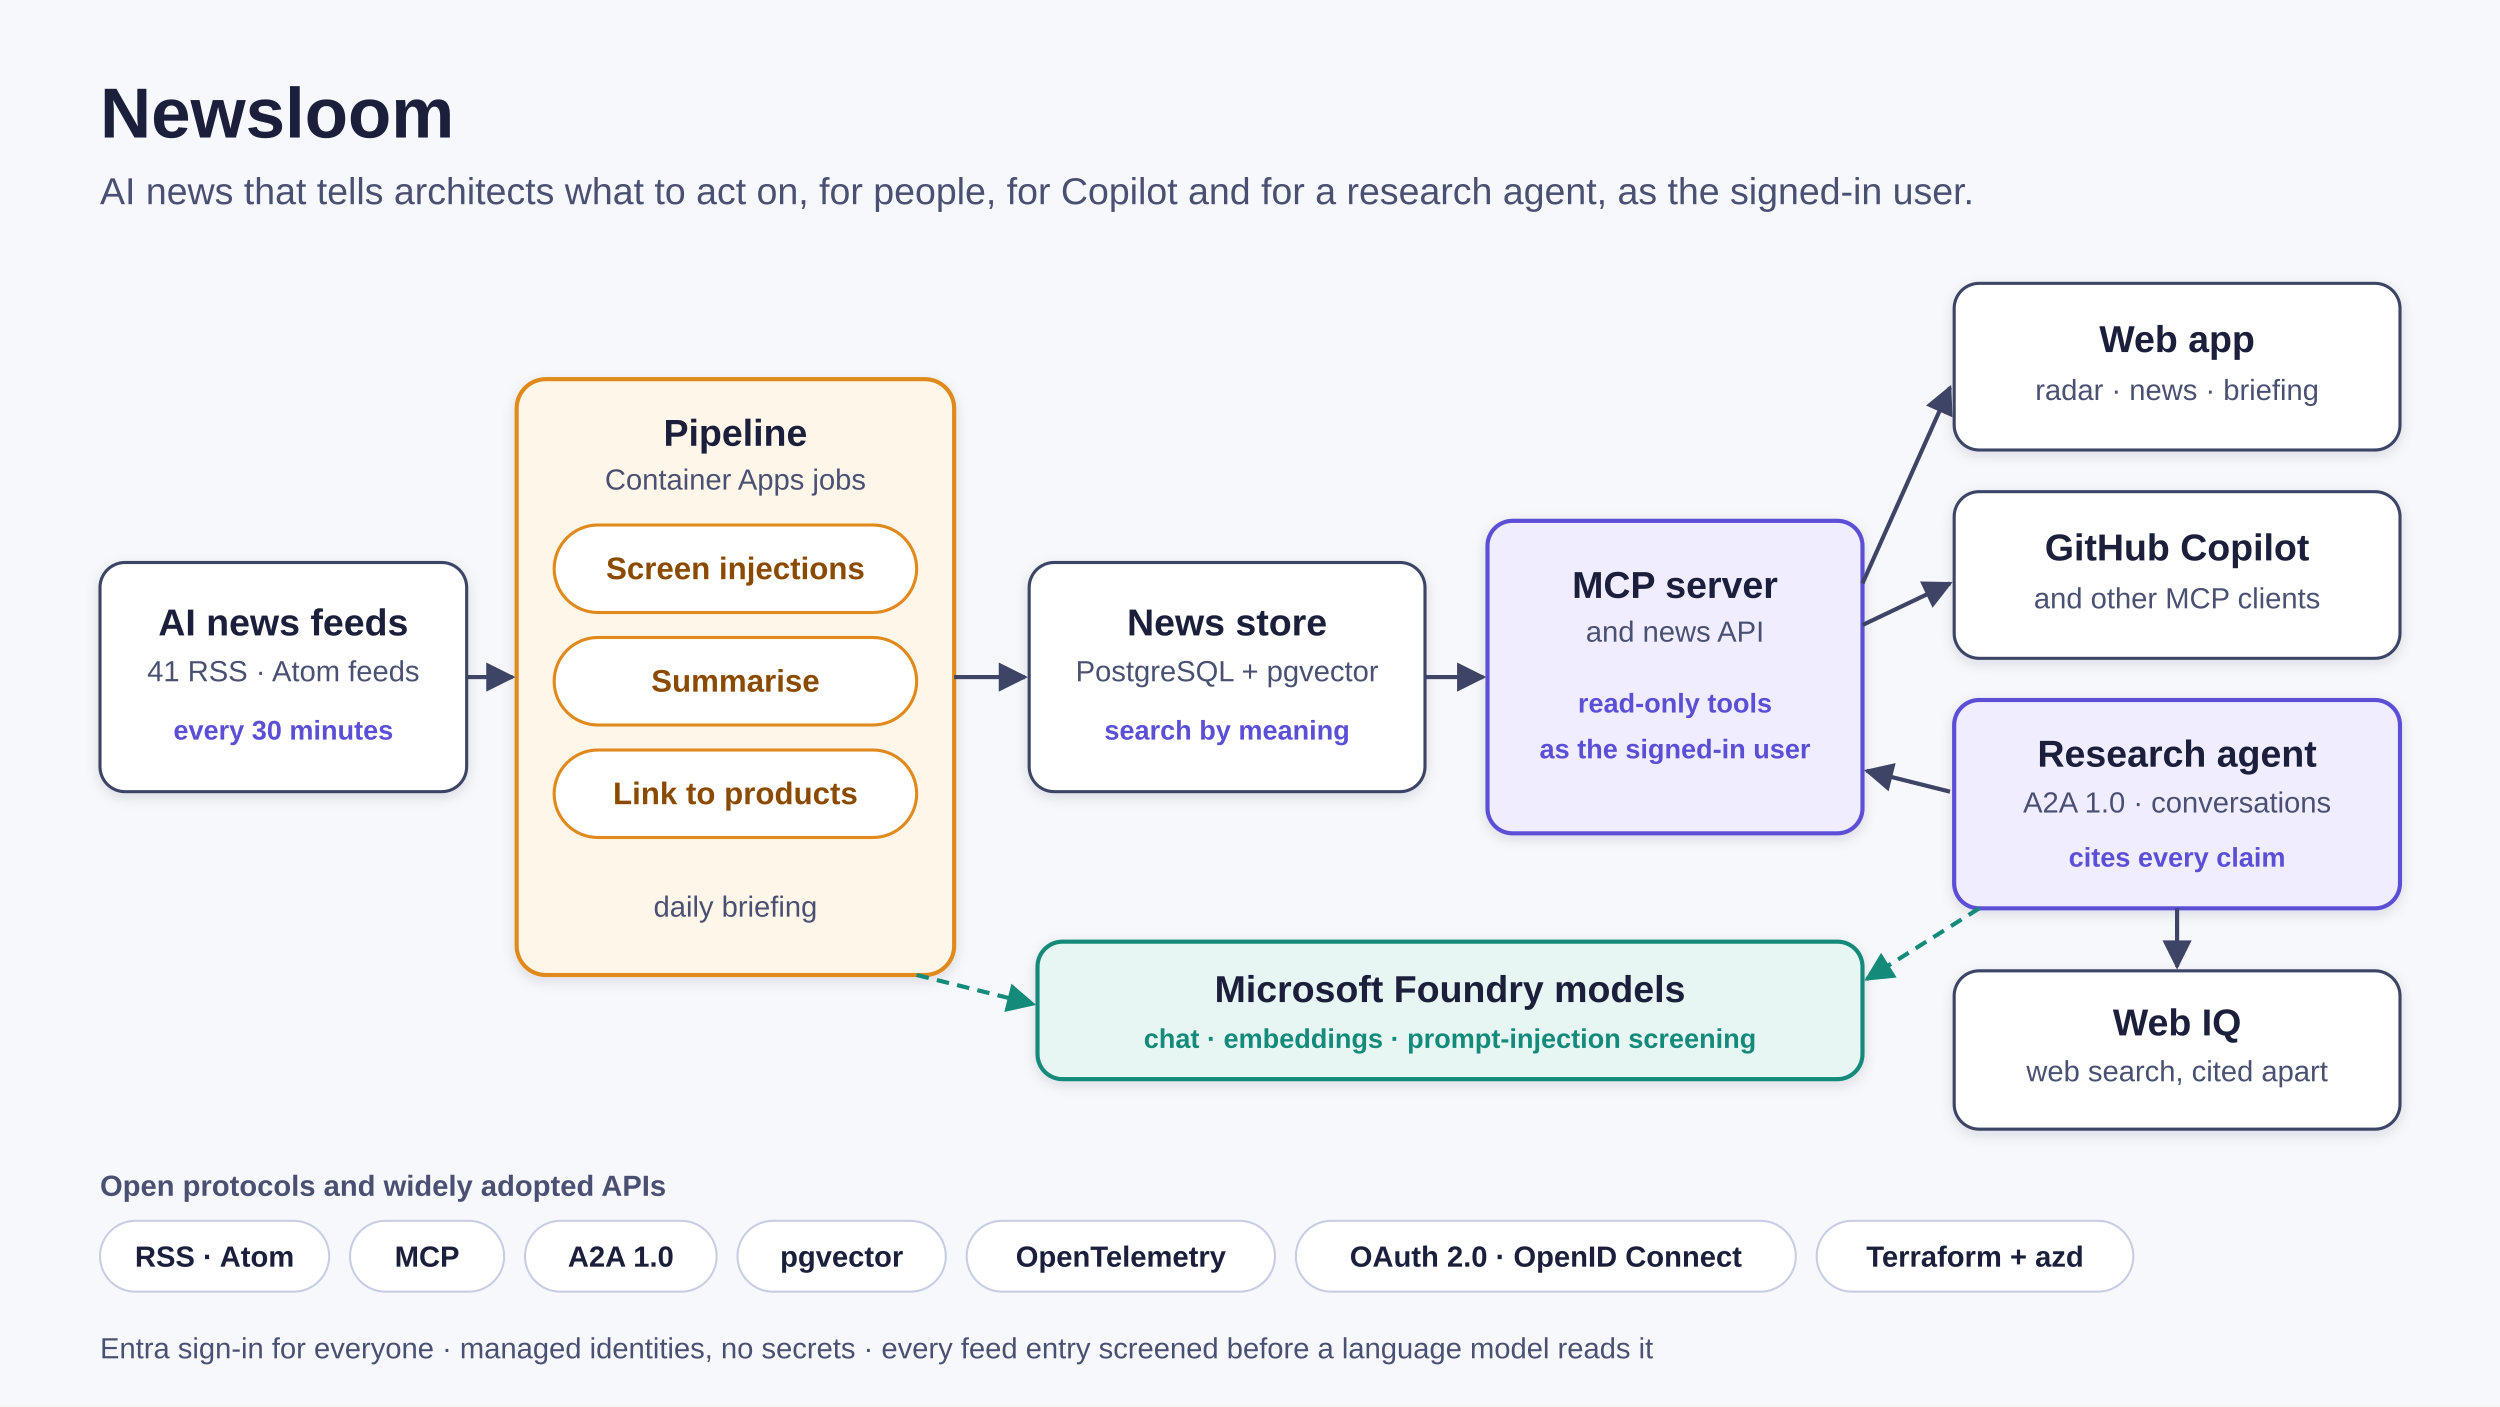
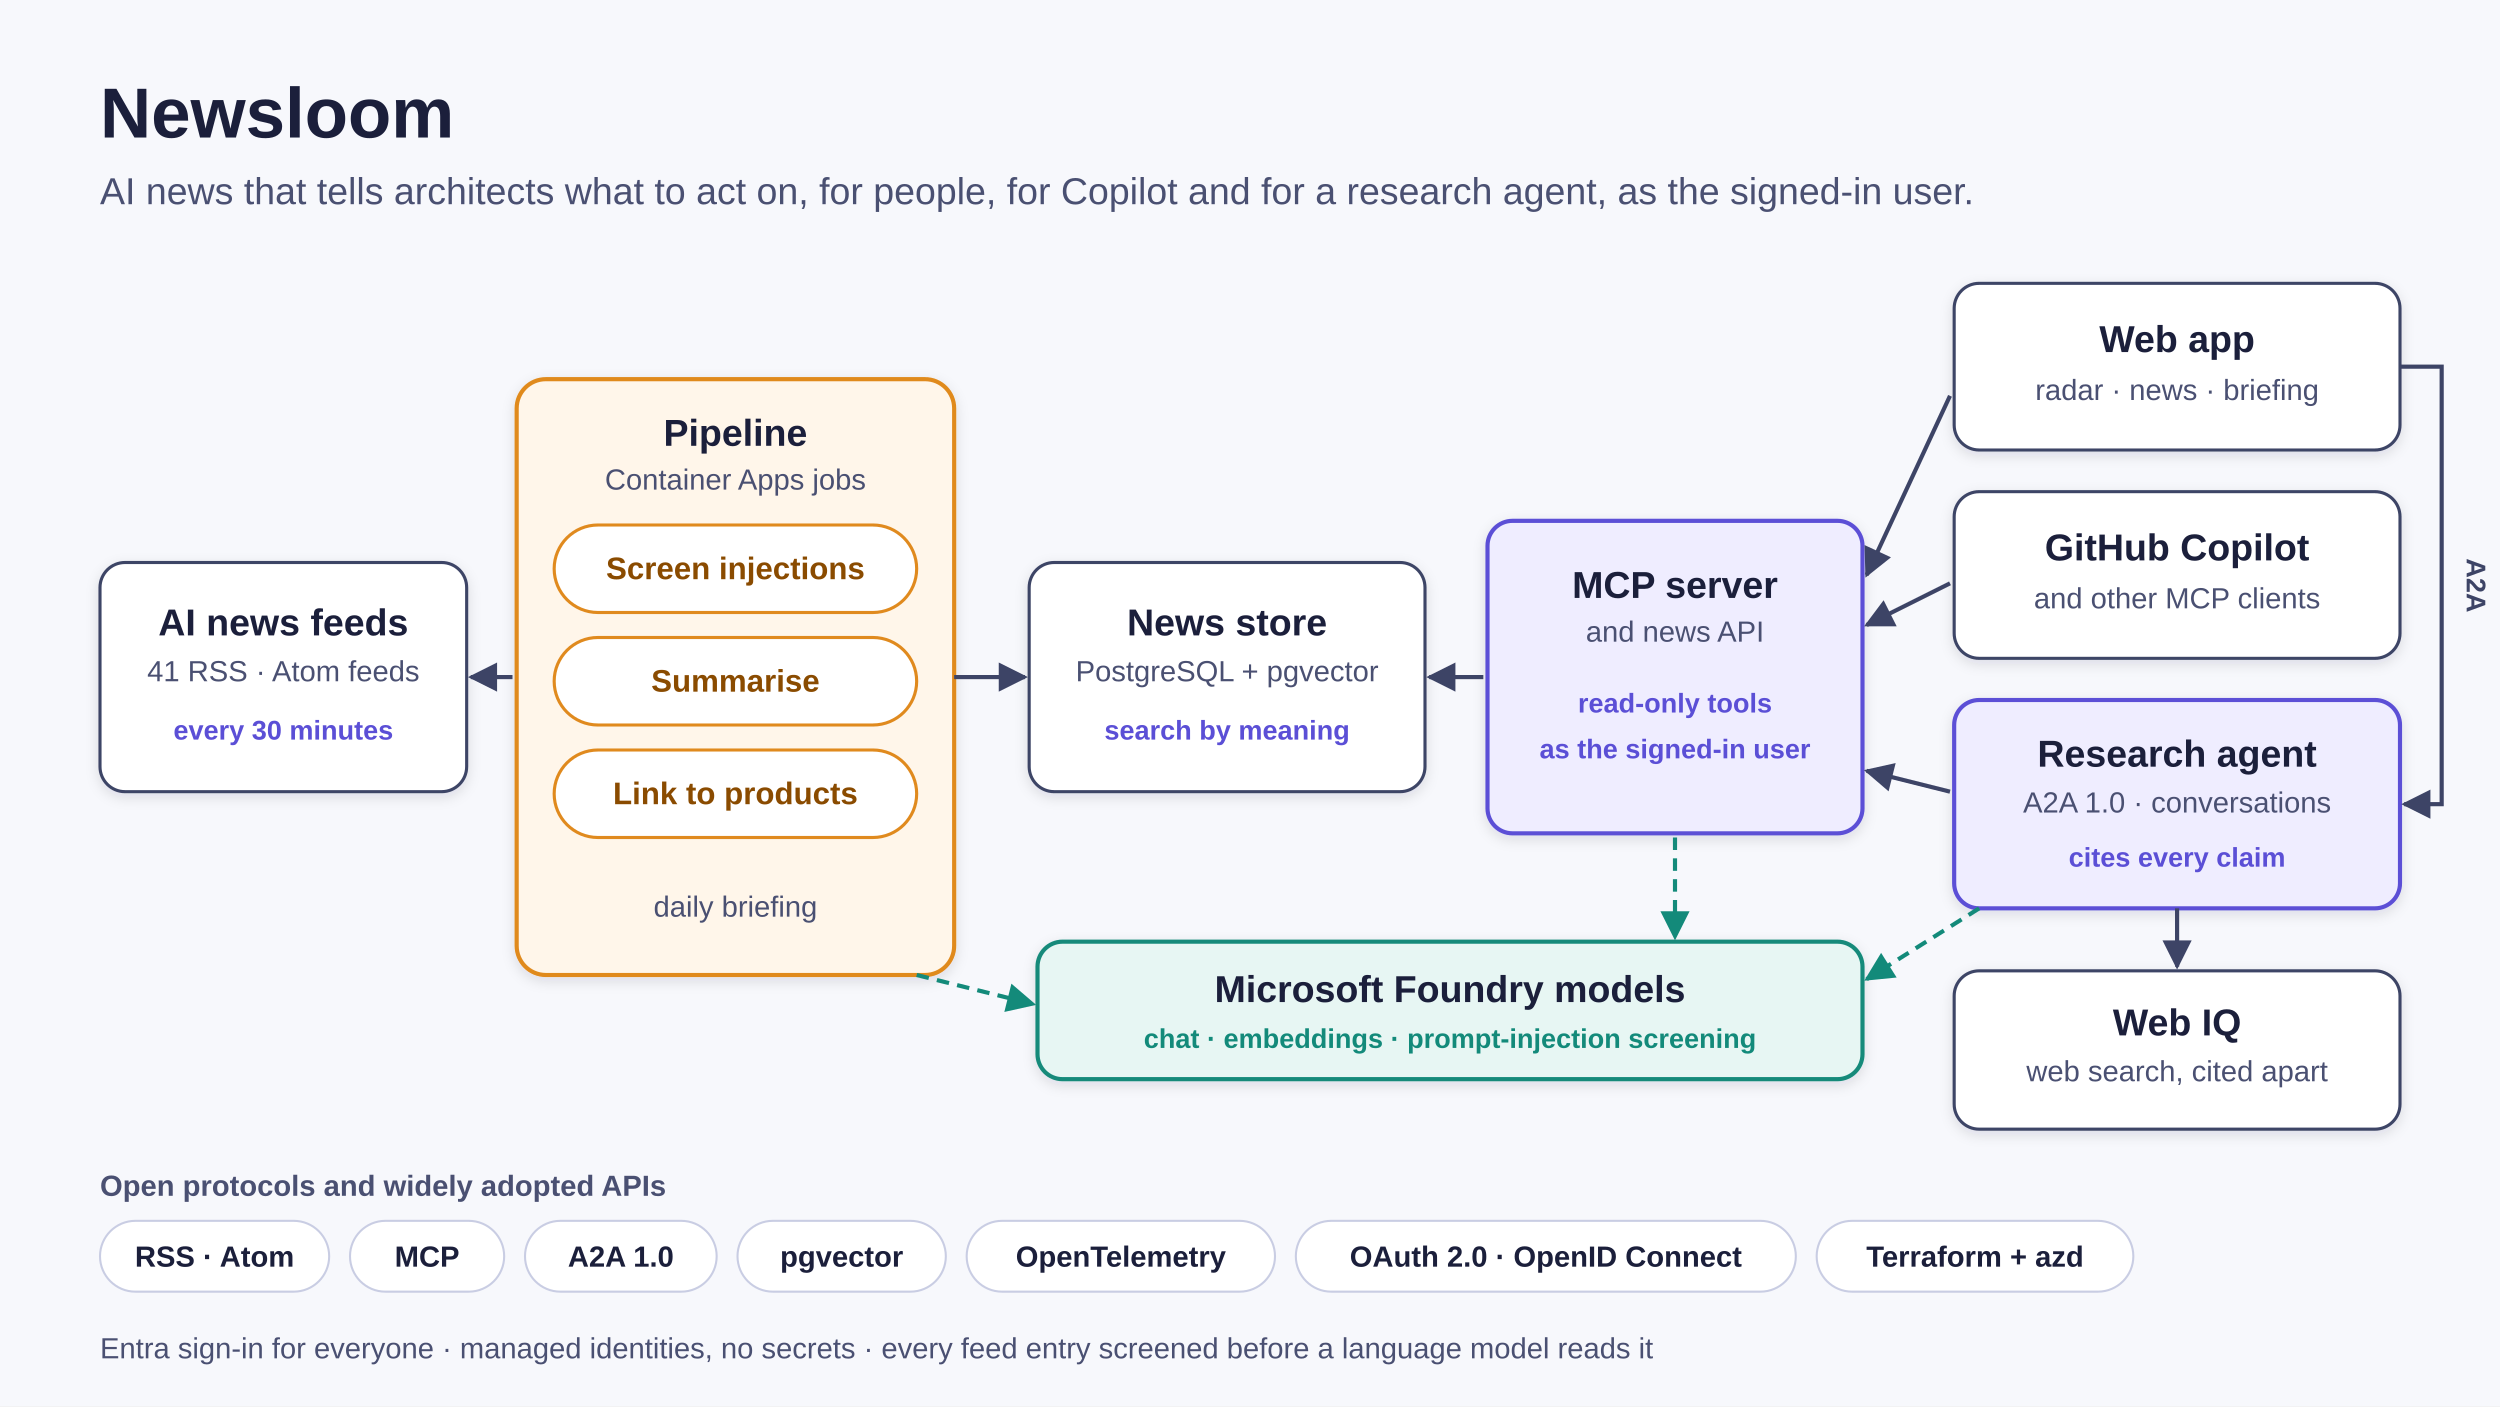
<svg xmlns="http://www.w3.org/2000/svg" font-family="Segoe UI, Helvetica Neue, Arial, sans-serif" width="1200" height="675" viewBox="0 0 1200 675" role="img" aria-labelledby="title desc">
  <defs>
    <marker id="arrow" viewBox="0 0 10 10" refX="9" refY="5" markerWidth="7" markerHeight="7" orient="auto-start-reverse">
      <path d="M0,0 L10,5 L0,10 z" fill="#3d4466" />
    </marker>
    <marker id="arrow-teal" viewBox="0 0 10 10" refX="9" refY="5" markerWidth="7" markerHeight="7" orient="auto-start-reverse">
      <path d="M0,0 L10,5 L0,10 z" fill="#138a7a" />
    </marker>
    <filter id="shadow" x="-10%" y="-10%" width="120%" height="130%">
      <feDropShadow dx="0" dy="2" stdDeviation="3" flood-color="#1b1f3b" flood-opacity="0.12" />
    </filter>
  </defs>
  <style>
    text { fill: #1b1f3b; }
    .title { font-size: 34px; font-weight: 700; }
    .subtitle { font-size: 18px; fill: #4a5072; }
    .name { font-size: 18px; font-weight: 700; }
    .kind { font-size: 14px; fill: #4a5072; }
    .note { font-size: 13px; fill: #5b4fd6; font-weight: 600; }
    .edge { font-size: 13px; fill: #3d4466; font-weight: 600; }
    .pill { font-size: 15px; font-weight: 700; fill: #8a4b00; }
    .chip { font-size: 14px; font-weight: 600; fill: #1b1f3b; }
    .footer { font-size: 14px; fill: #4a5072; }
    .models { font-size: 13px; fill: #138a7a; font-weight: 600; }
  </style>
  <rect width="1200" height="675" fill="#f7f8fc" />
  <text class="title" x="48" y="66">Newsloom</text>
  <text class="subtitle" x="48" y="98">AI news that tells architects what to act on, for people, for Copilot and for a research agent, as the signed-in user.</text>
  <g filter="url(#shadow)">
    <rect x="48" y="270" width="176" height="110" rx="12" fill="#ffffff" stroke="#3d4466" stroke-width="1.5" />
  </g>
  <text class="name" x="136" y="305" text-anchor="middle">AI news feeds</text>
  <text class="kind" x="136" y="327" text-anchor="middle">41 RSS · Atom feeds</text>
  <text class="note" x="136" y="355" text-anchor="middle">every 30 minutes</text>
  <g filter="url(#shadow)">
    <rect x="248" y="182" width="210" height="286" rx="14" fill="#fff6ea" stroke="#e08a1e" stroke-width="2" />
  </g>
  <text class="name" x="353" y="214" text-anchor="middle">Pipeline</text>
  <text class="kind" x="353" y="235" text-anchor="middle">Container Apps jobs</text>
  <rect x="266" y="252" width="174" height="42" rx="21" fill="#ffffff" stroke="#e08a1e" stroke-width="1.5" />
  <text class="pill" x="353" y="278" text-anchor="middle">Screen injections</text>
  <rect x="266" y="306" width="174" height="42" rx="21" fill="#ffffff" stroke="#e08a1e" stroke-width="1.5" />
  <text class="pill" x="353" y="332" text-anchor="middle">Summarise</text>
  <rect x="266" y="360" width="174" height="42" rx="21" fill="#ffffff" stroke="#e08a1e" stroke-width="1.5" />
  <text class="pill" x="353" y="386" text-anchor="middle">Link to products</text>
  <text class="kind" x="353" y="440" text-anchor="middle">daily briefing</text>
  <g filter="url(#shadow)">
    <rect x="494" y="270" width="190" height="110" rx="12" fill="#ffffff" stroke="#3d4466" stroke-width="1.5" />
  </g>
  <text class="name" x="589" y="305" text-anchor="middle">News store</text>
  <text class="kind" x="589" y="327" text-anchor="middle">PostgreSQL + pgvector</text>
  <text class="note" x="589" y="355" text-anchor="middle">search by meaning</text>
  <g filter="url(#shadow)">
    <rect x="714" y="250" width="180" height="150" rx="12" fill="#efedff" stroke="#5b4fd6" stroke-width="2" />
  </g>
  <text class="name" x="804" y="287" text-anchor="middle">MCP server</text>
  <text class="kind" x="804" y="308" text-anchor="middle">and news API</text>
  <text class="note" x="804" y="342" text-anchor="middle">read-only tools</text>
  <text class="note" x="804" y="364" text-anchor="middle">as the signed-in user</text>
  <g filter="url(#shadow)">
    <rect x="938" y="136" width="214" height="80" rx="12" fill="#ffffff" stroke="#3d4466" stroke-width="1.5" />
  </g>
  <text class="name" x="1045" y="169" text-anchor="middle">Web app</text>
  <text class="kind" x="1045" y="192" text-anchor="middle">radar · news · briefing</text>
  <g filter="url(#shadow)">
    <rect x="938" y="236" width="214" height="80" rx="12" fill="#ffffff" stroke="#3d4466" stroke-width="1.5" />
  </g>
  <text class="name" x="1045" y="269" text-anchor="middle">GitHub Copilot</text>
  <text class="kind" x="1045" y="292" text-anchor="middle">and other MCP clients</text>
  <g filter="url(#shadow)">
    <rect x="938" y="336" width="214" height="100" rx="12" fill="#efedff" stroke="#5b4fd6" stroke-width="2" />
  </g>
  <text class="name" x="1045" y="368" text-anchor="middle">Research agent</text>
  <text class="kind" x="1045" y="390" text-anchor="middle">A2A 1.0 · conversations</text>
  <text class="note" x="1045" y="416" text-anchor="middle">cites every claim</text>
  <g filter="url(#shadow)">
    <rect x="938" y="466" width="214" height="76" rx="12" fill="#ffffff" stroke="#3d4466" stroke-width="1.5" />
  </g>
  <text class="name" x="1045" y="497" text-anchor="middle">Web IQ</text>
  <text class="kind" x="1045" y="519" text-anchor="middle">web search, cited apart</text>
  <g filter="url(#shadow)">
    <rect x="498" y="452" width="396" height="66" rx="12" fill="#e7f6f3" stroke="#138a7a" stroke-width="2" />
  </g>
  <text class="name" x="696" y="481" text-anchor="middle">Microsoft Foundry models</text>
  <text class="models" x="696" y="503" text-anchor="middle">chat · embeddings · prompt-injection screening</text>
-   <line x1="224" y1="325" x2="246" y2="325" stroke="#3d4466" stroke-width="2" marker-end="url(#arrow)" />
+   <line x1="246" y1="325" x2="226" y2="325" stroke="#3d4466" stroke-width="2" marker-end="url(#arrow)" />
  <line x1="458" y1="325" x2="492" y2="325" stroke="#3d4466" stroke-width="2" marker-end="url(#arrow)" />
-   <line x1="684" y1="325" x2="712" y2="325" stroke="#3d4466" stroke-width="2" marker-end="url(#arrow)" />
-   <line x1="894" y1="280" x2="936" y2="186" stroke="#3d4466" stroke-width="2" marker-end="url(#arrow)" />
-   <line x1="894" y1="300" x2="936" y2="280" stroke="#3d4466" stroke-width="2" marker-end="url(#arrow)" />
+   <line x1="712" y1="325" x2="686" y2="325" stroke="#3d4466" stroke-width="2" marker-end="url(#arrow)" />
+   <line x1="936" y1="190" x2="896" y2="276" stroke="#3d4466" stroke-width="2" marker-end="url(#arrow)" />
+   <line x1="936" y1="280" x2="896" y2="300" stroke="#3d4466" stroke-width="2" marker-end="url(#arrow)" />
  <line x1="936" y1="380" x2="896" y2="370" stroke="#3d4466" stroke-width="2" marker-end="url(#arrow)" />
  <line x1="440" y1="468" x2="496" y2="482" stroke="#138a7a" stroke-width="2" stroke-dasharray="6 4" marker-end="url(#arrow-teal)" />
  <line x1="950" y1="436" x2="896" y2="470" stroke="#138a7a" stroke-width="2" stroke-dasharray="6 4" marker-end="url(#arrow-teal)" />
+   <line x1="804" y1="402" x2="804" y2="450" stroke="#138a7a" stroke-width="2" stroke-dasharray="6 4" marker-end="url(#arrow-teal)" />
+   <path d="M1152,176 H1172 V386 H1154" fill="none" stroke="#3d4466" stroke-width="2" marker-end="url(#arrow)" />
+   <text class="edge" x="1184" y="281" text-anchor="middle" transform="rotate(90 1184 281)">A2A</text>
  <line x1="1045" y1="436" x2="1045" y2="464" stroke="#3d4466" stroke-width="2" marker-end="url(#arrow)" />
  <text class="footer" x="48" y="574" font-weight="700" fill="#1b1f3b">Open protocols and widely adopted APIs</text>
  <g>
    <rect x="48" y="586" width="110" height="34" rx="17" fill="#ffffff" stroke="#c9cde3" />
    <text class="chip" x="103" y="608" text-anchor="middle">RSS · Atom</text>
    <rect x="168" y="586" width="74" height="34" rx="17" fill="#ffffff" stroke="#c9cde3" />
    <text class="chip" x="205" y="608" text-anchor="middle">MCP</text>
    <rect x="252" y="586" width="92" height="34" rx="17" fill="#ffffff" stroke="#c9cde3" />
    <text class="chip" x="298" y="608" text-anchor="middle">A2A 1.0</text>
    <rect x="354" y="586" width="100" height="34" rx="17" fill="#ffffff" stroke="#c9cde3" />
    <text class="chip" x="404" y="608" text-anchor="middle">pgvector</text>
    <rect x="464" y="586" width="148" height="34" rx="17" fill="#ffffff" stroke="#c9cde3" />
    <text class="chip" x="538" y="608" text-anchor="middle">OpenTelemetry</text>
    <rect x="622" y="586" width="240" height="34" rx="17" fill="#ffffff" stroke="#c9cde3" />
    <text class="chip" x="742" y="608" text-anchor="middle">OAuth 2.0 · OpenID Connect</text>
    <rect x="872" y="586" width="152" height="34" rx="17" fill="#ffffff" stroke="#c9cde3" />
    <text class="chip" x="948" y="608" text-anchor="middle">Terraform + azd</text>
  </g>
  <text class="footer" x="48" y="652">Entra sign-in for everyone · managed identities, no secrets · every feed entry screened before a language model reads it</text>
</svg>
